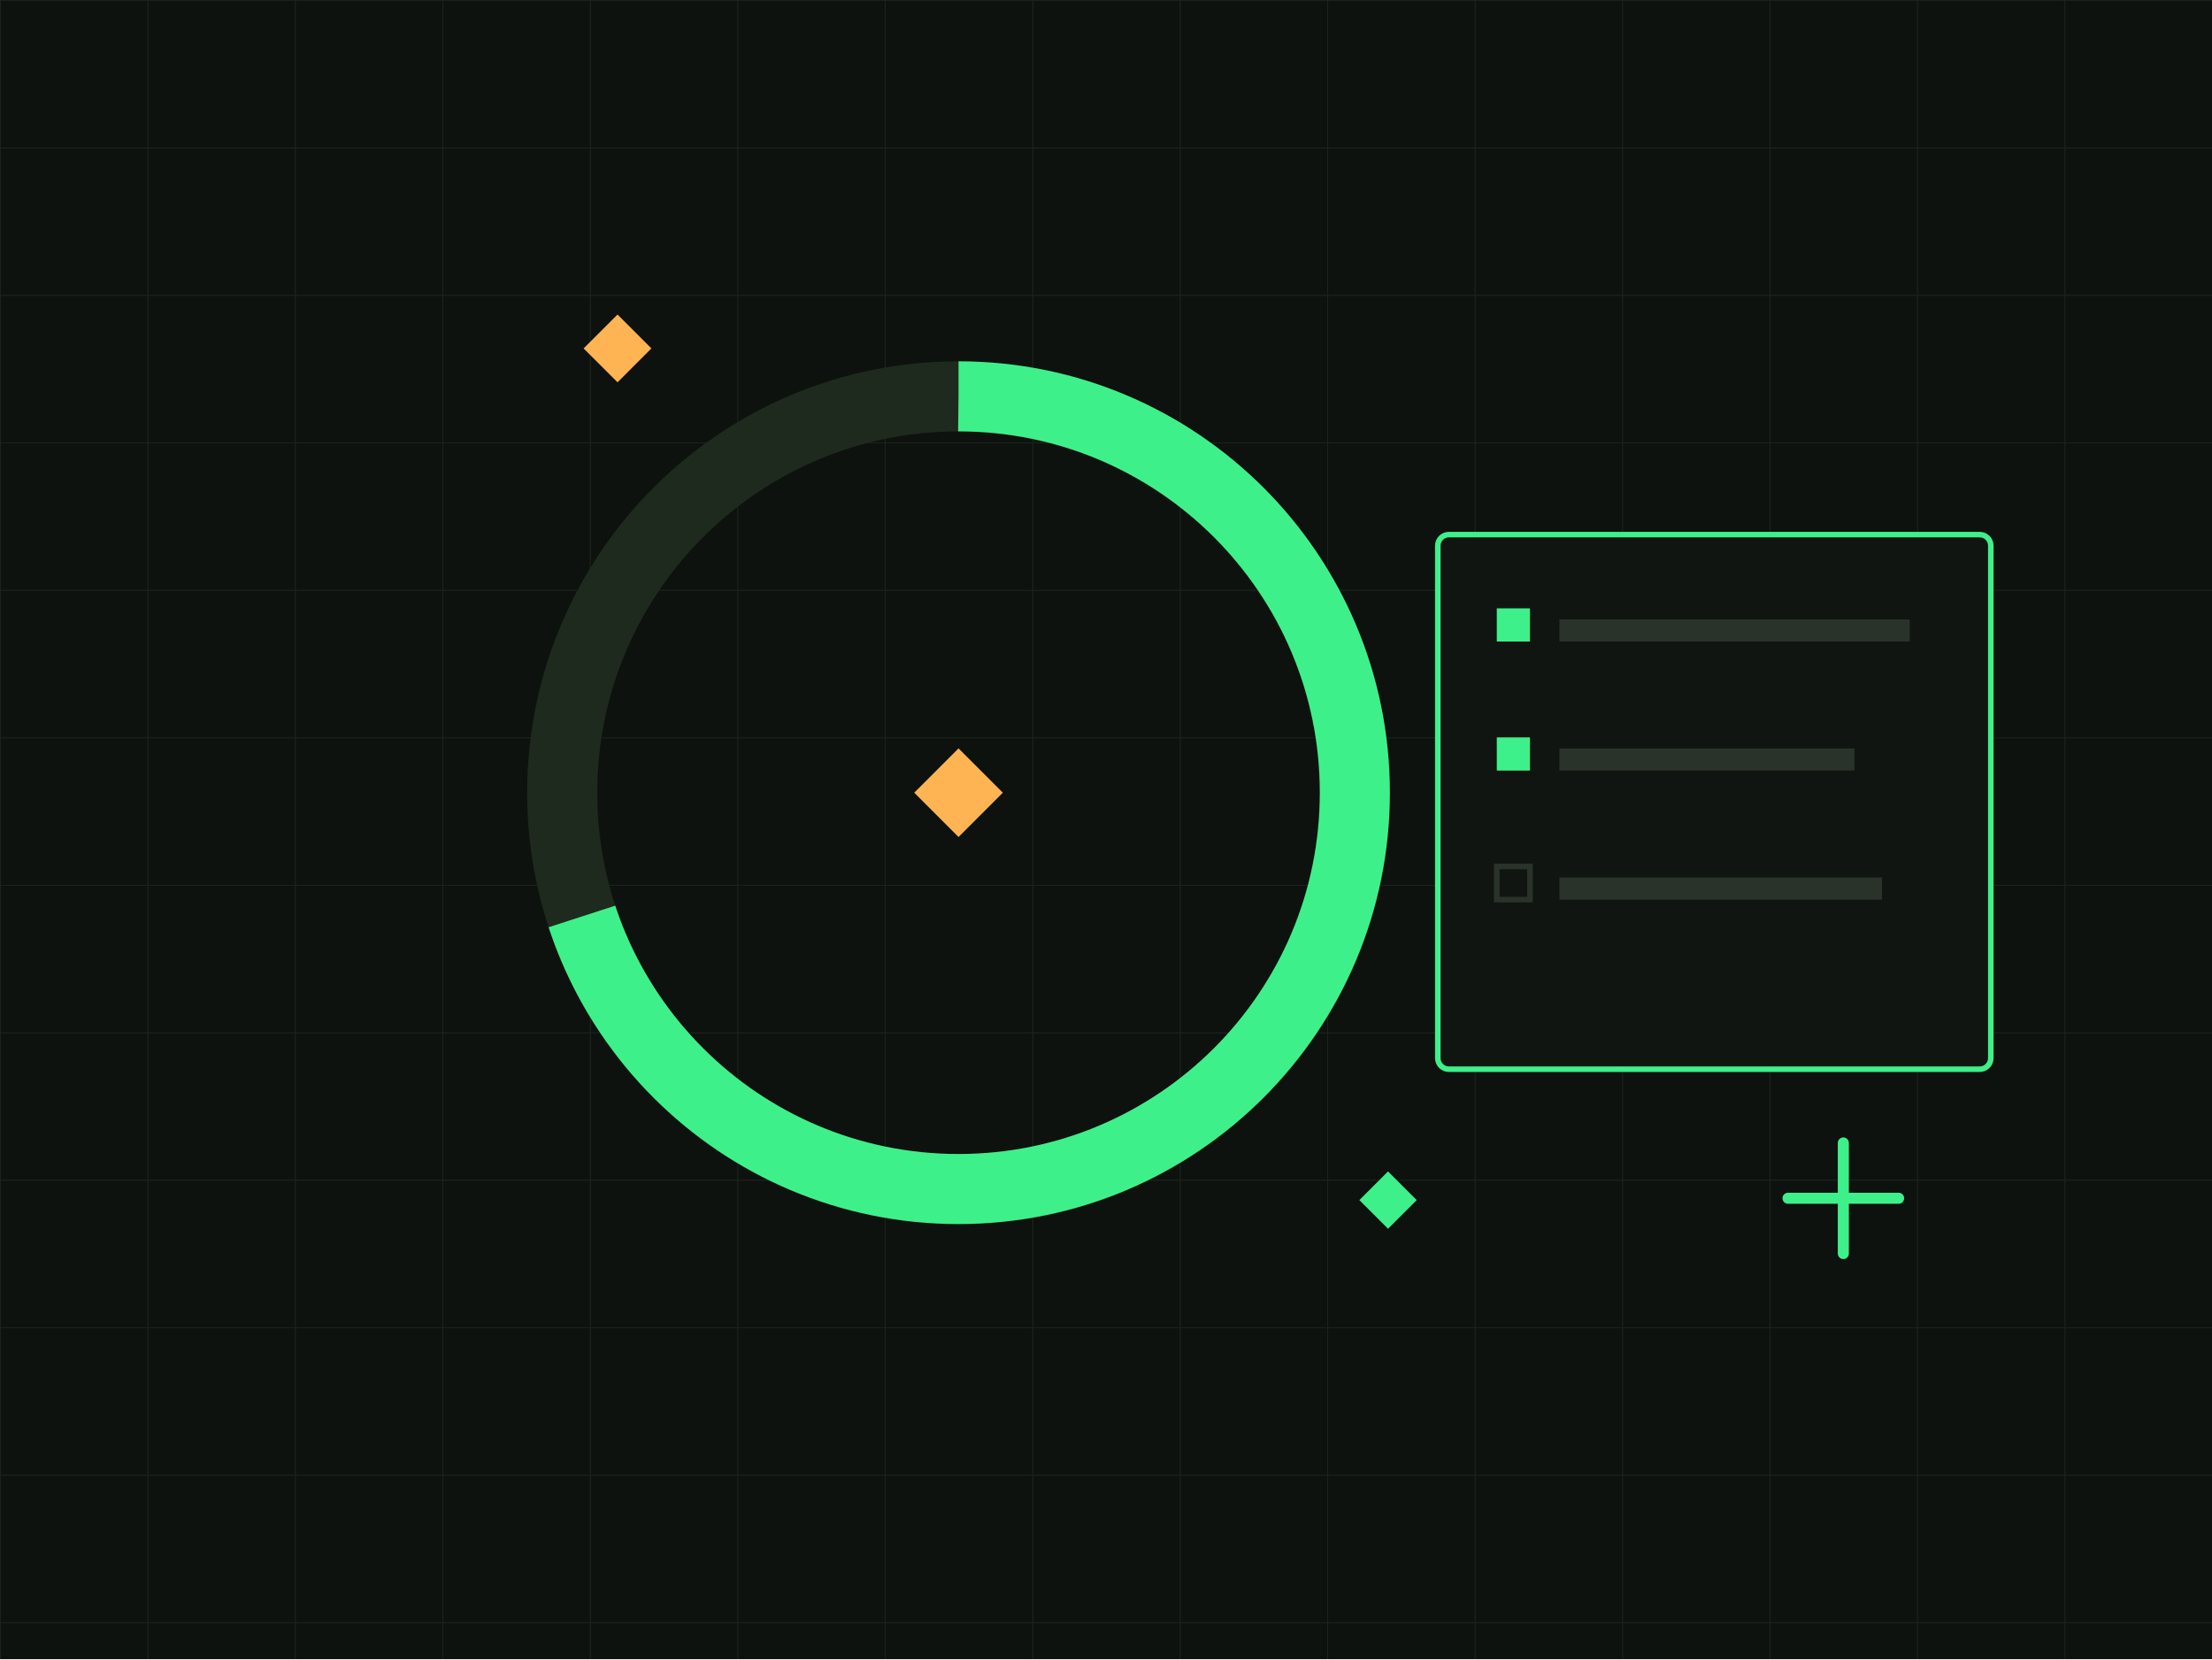
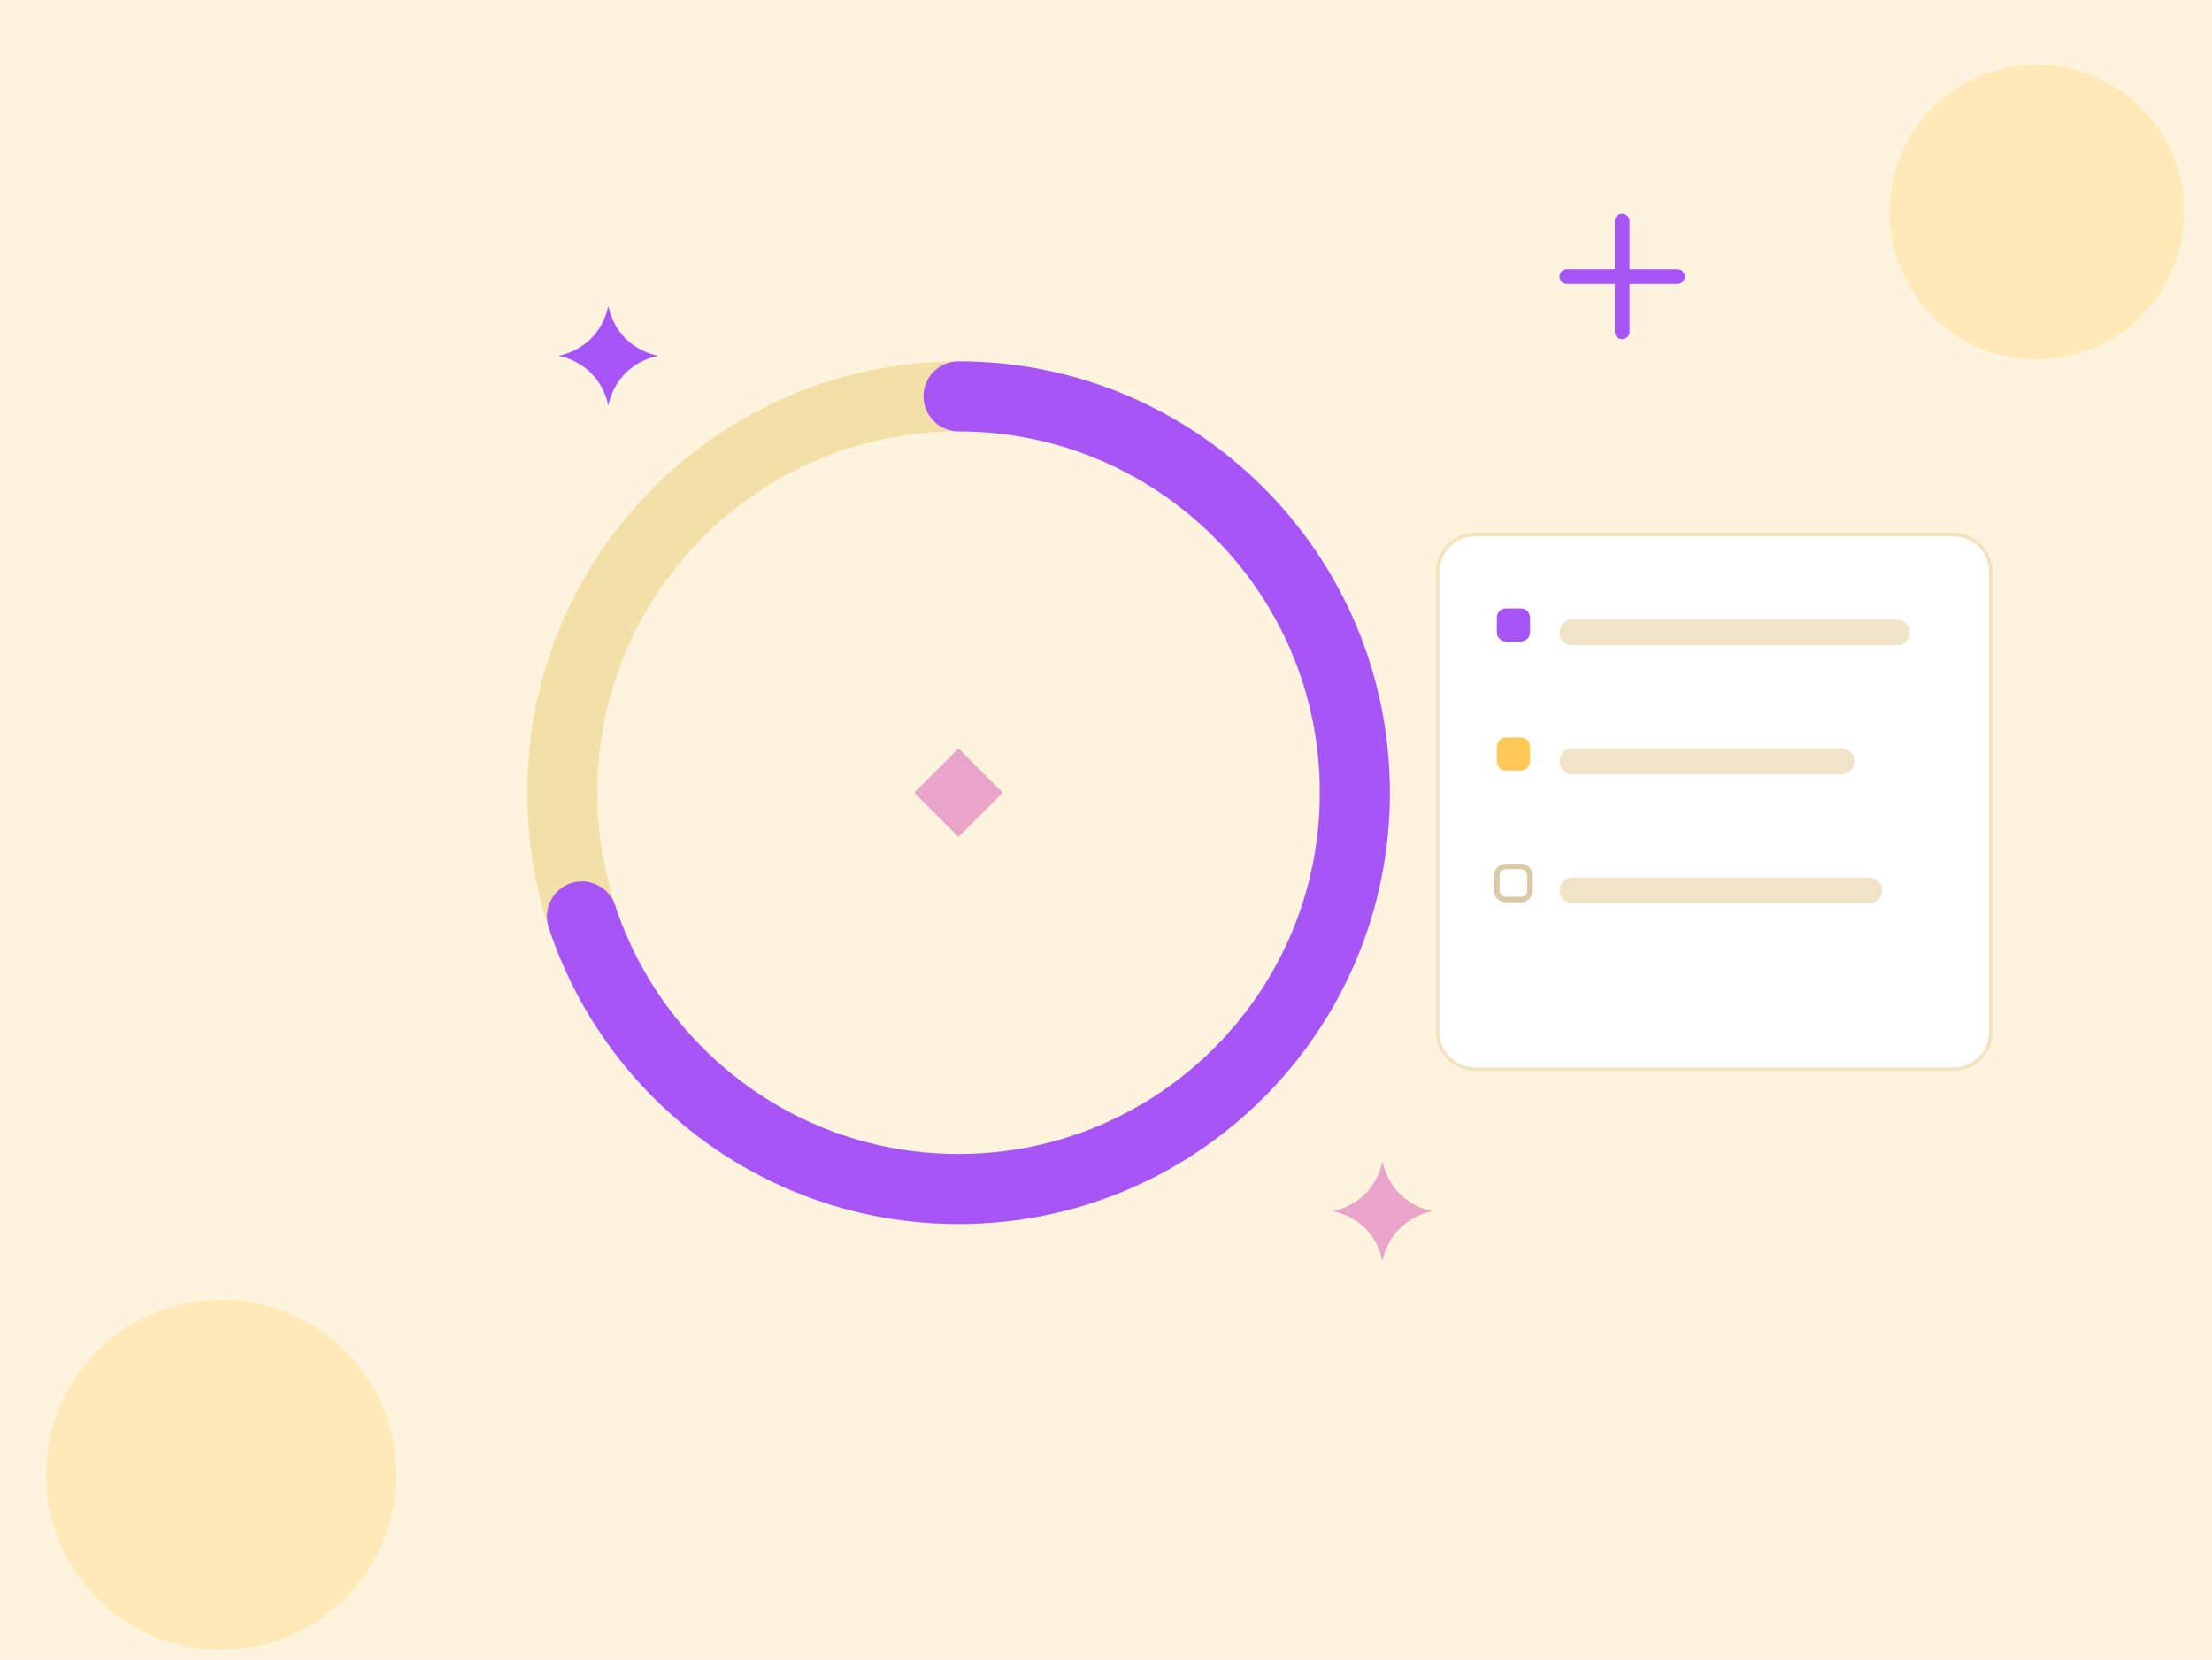
<svg xmlns="http://www.w3.org/2000/svg" viewBox="0 0 1200 900" role="img" aria-label="Daily Sparks preview">
-   <defs>
-     <pattern id="g3" width="80" height="80" patternUnits="userSpaceOnUse">
-       <path d="M80 0H0V80" fill="none" stroke="#1B231B" stroke-width="1" />
-     </pattern>
-   </defs>
-   <rect width="1200" height="900" fill="#0E120E" />
-   <rect width="1200" height="900" fill="url(#g3)" />
-   <circle cx="520" cy="430" r="215" fill="none" stroke="#1E2A1E" stroke-width="38" />
-   <circle cx="520" cy="430" r="215" fill="none" stroke="#3EF08A" stroke-width="38" stroke-linecap="butt" stroke-dasharray="945 1351" transform="rotate(-90 520 430)" />
-   <rect x="503" y="413" width="34" height="34" fill="#FFB454" transform="rotate(45 520 430)" />
-   <rect x="780" y="290" width="300" height="290" rx="6" fill="#111511" stroke="#3EF08A" stroke-width="3" />
-   <rect x="812" y="330" width="18" height="18" fill="#3EF08A" />
-   <rect x="846" y="336" width="190" height="12" fill="#2A332A" />
-   <rect x="812" y="400" width="18" height="18" fill="#3EF08A" />
-   <rect x="846" y="406" width="160" height="12" fill="#2A332A" />
-   <rect x="812" y="470" width="18" height="18" fill="none" stroke="#2A332A" stroke-width="3" />
-   <rect x="846" y="476" width="175" height="12" fill="#2A332A" />
-   <rect x="322" y="176" width="26" height="26" fill="#FFB454" transform="rotate(45 335 189)" />
-   <rect x="742" y="640" width="22" height="22" fill="#3EF08A" transform="rotate(45 753 651)" />
-   <path d="M1000 620 v60 M970 650 h60" stroke="#3EF08A" stroke-width="6" stroke-linecap="round" />
+   <rect width="1200" height="900" fill="#FEF3DC" />
+   <circle cx="1105" cy="115" r="80" fill="#FFE9B8" />
+   <circle cx="120" cy="800" r="95" fill="#FFE9B8" />
+   <circle cx="520" cy="430" r="215" fill="none" stroke="#F3DFA8" stroke-width="38" />
+   <circle cx="520" cy="430" r="215" fill="none" stroke="#A855F7" stroke-width="38" stroke-linecap="round" stroke-dasharray="945 1351" transform="rotate(-90 520 430)" />
+   <rect x="503" y="413" width="34" height="34" fill="#E9A5C9" transform="rotate(45 520 430)" />
+   <rect x="780" y="290" width="300" height="290" rx="20" fill="#FFFFFF" stroke="#F2E3C0" stroke-width="2" />
+   <rect x="812" y="330" width="18" height="18" rx="5" fill="#A855F7" />
+   <rect x="846" y="336" width="190" height="14" rx="7" fill="#EFE3C8" />
+   <rect x="812" y="400" width="18" height="18" rx="5" fill="#FFC857" />
+   <rect x="846" y="406" width="160" height="14" rx="7" fill="#EFE3C8" />
+   <rect x="812" y="470" width="18" height="18" rx="5" fill="none" stroke="#D9C9A6" stroke-width="3" />
+   <rect x="846" y="476" width="175" height="14" rx="7" fill="#EFE3C8" />
+   <path d="M330 166 C333 180 343 190 357 193 C343 196 333 206 330 220 C327 206 317 196 303 193 C317 190 327 180 330 166 Z" fill="#A855F7" />
+   <path d="M750 630 C753 644 763 654 777 657 C763 660 753 670 750 684 C747 670 737 660 723 657 C737 654 747 644 750 630 Z" fill="#E9A5C9" />
+   <path d="M880 120 v60 M850 150 h60" stroke="#A855F7" stroke-width="8" stroke-linecap="round" />
</svg>
